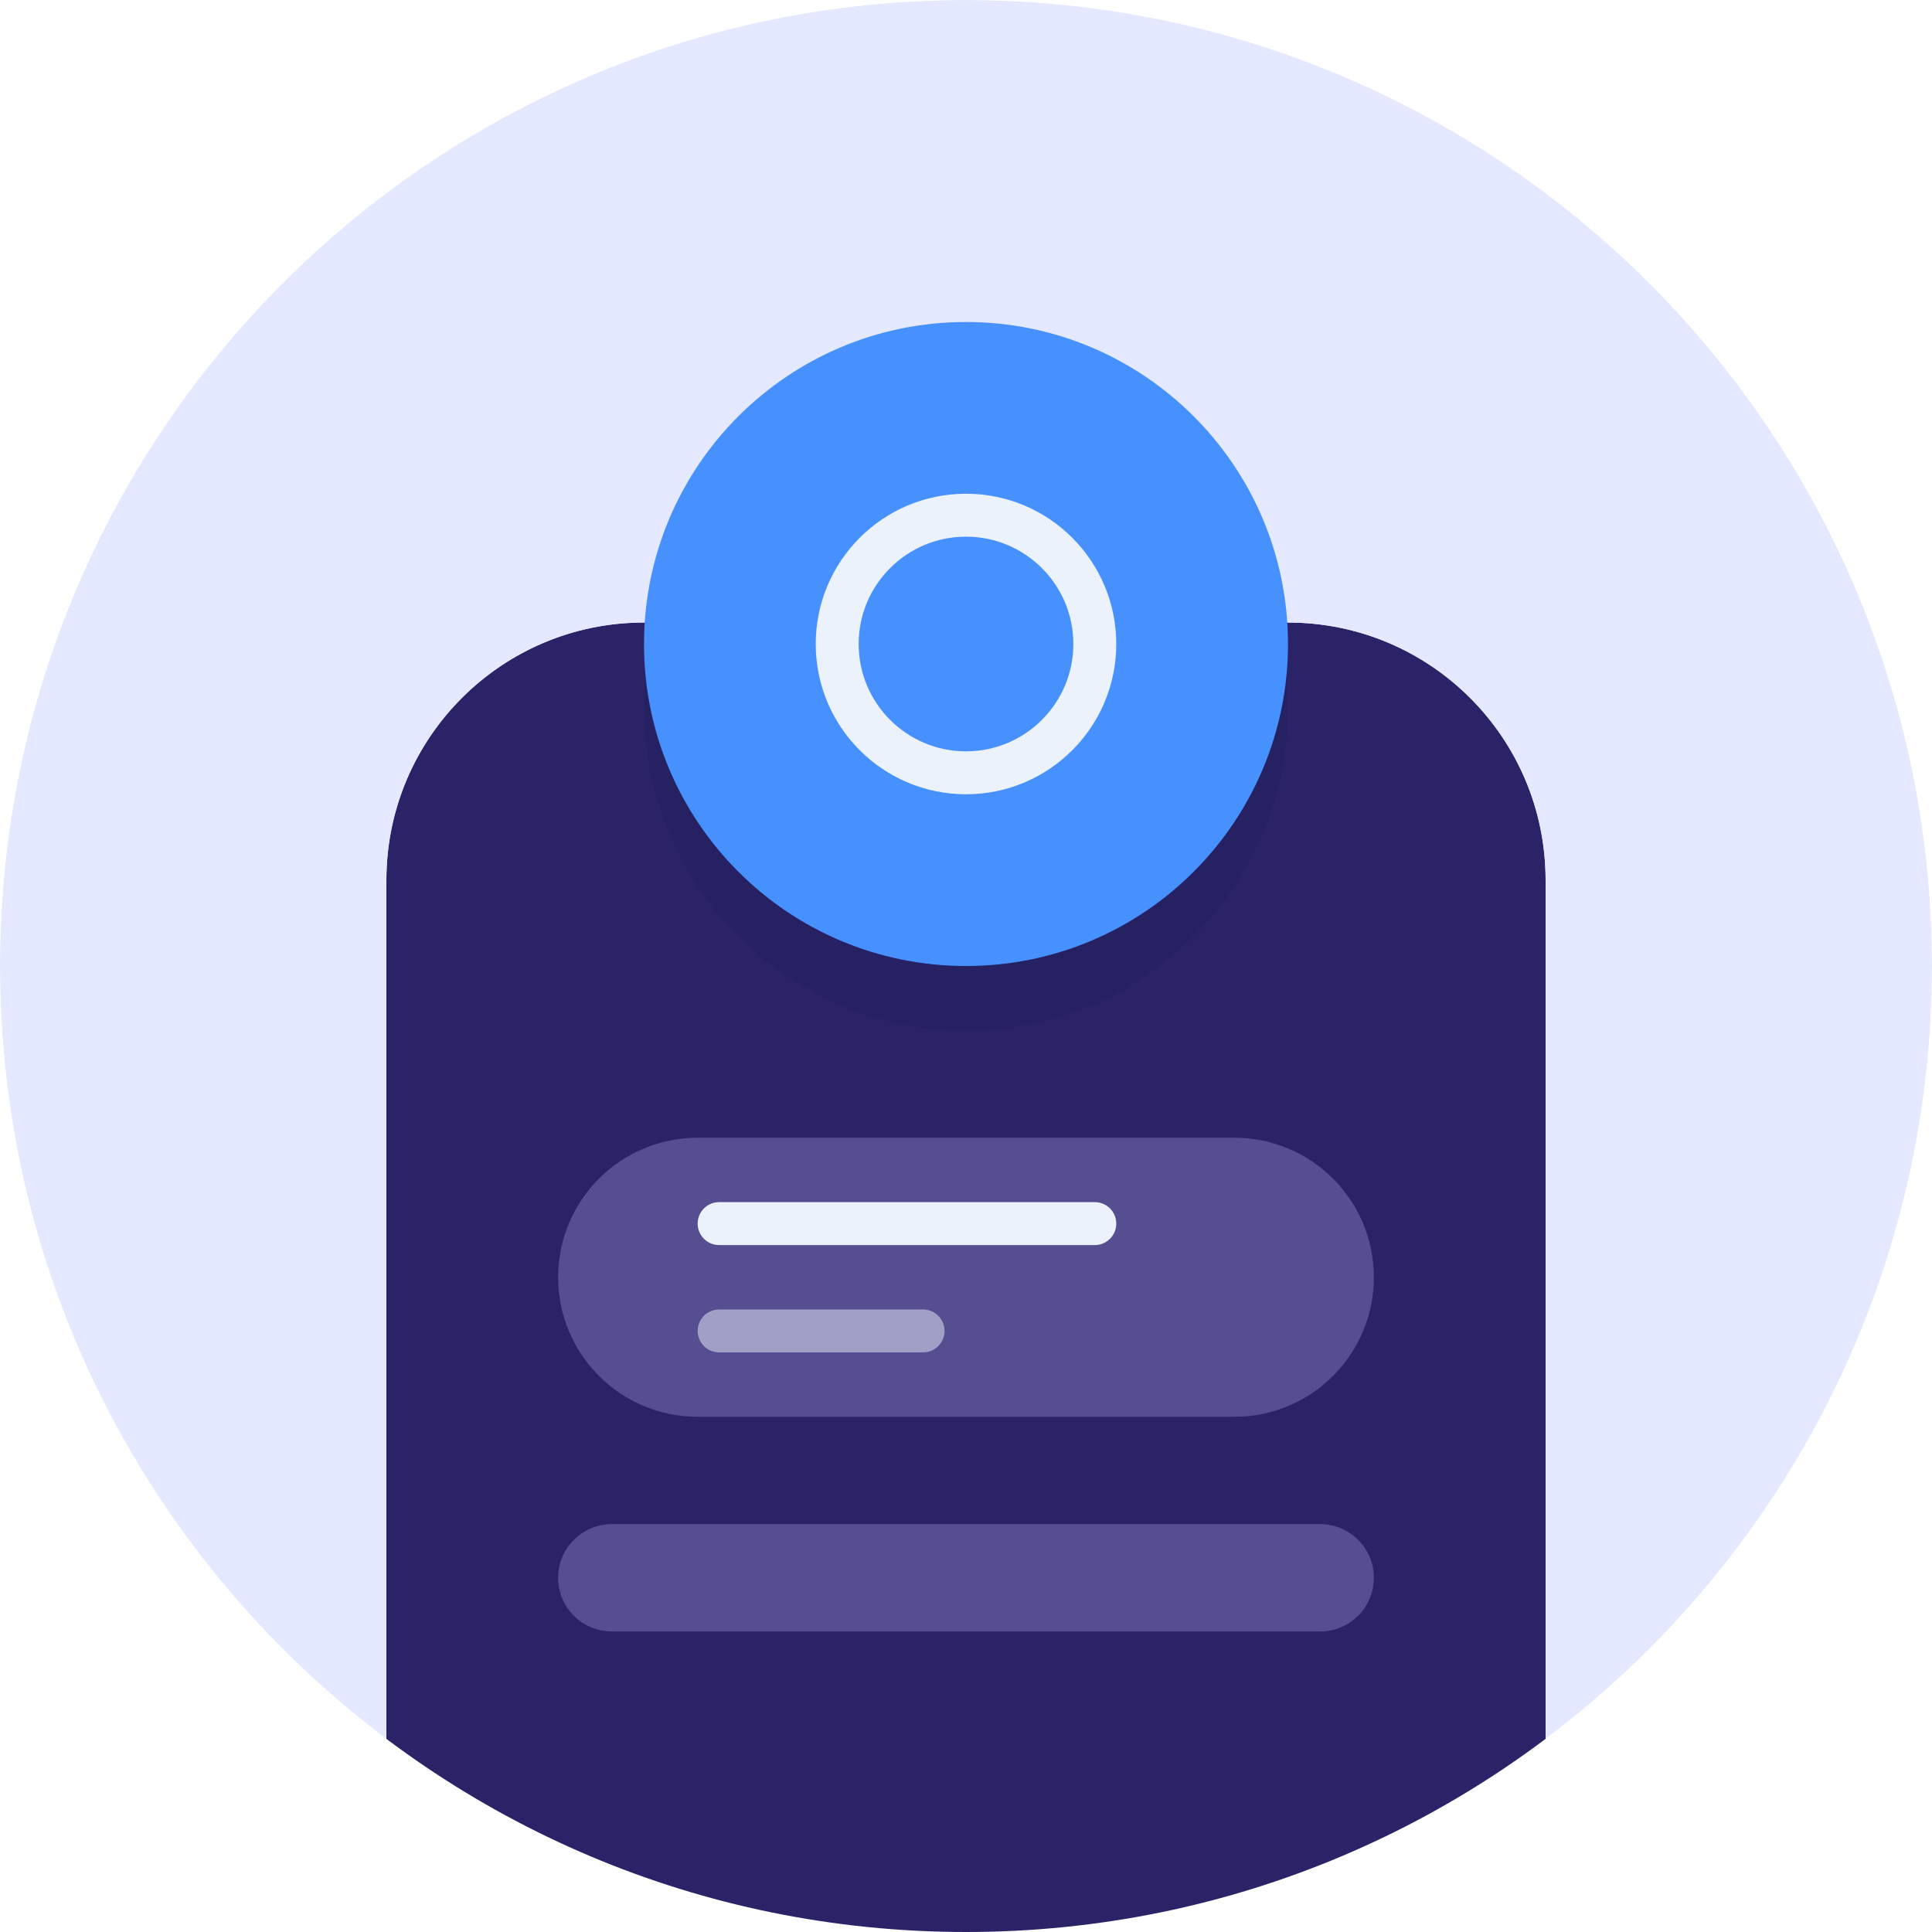
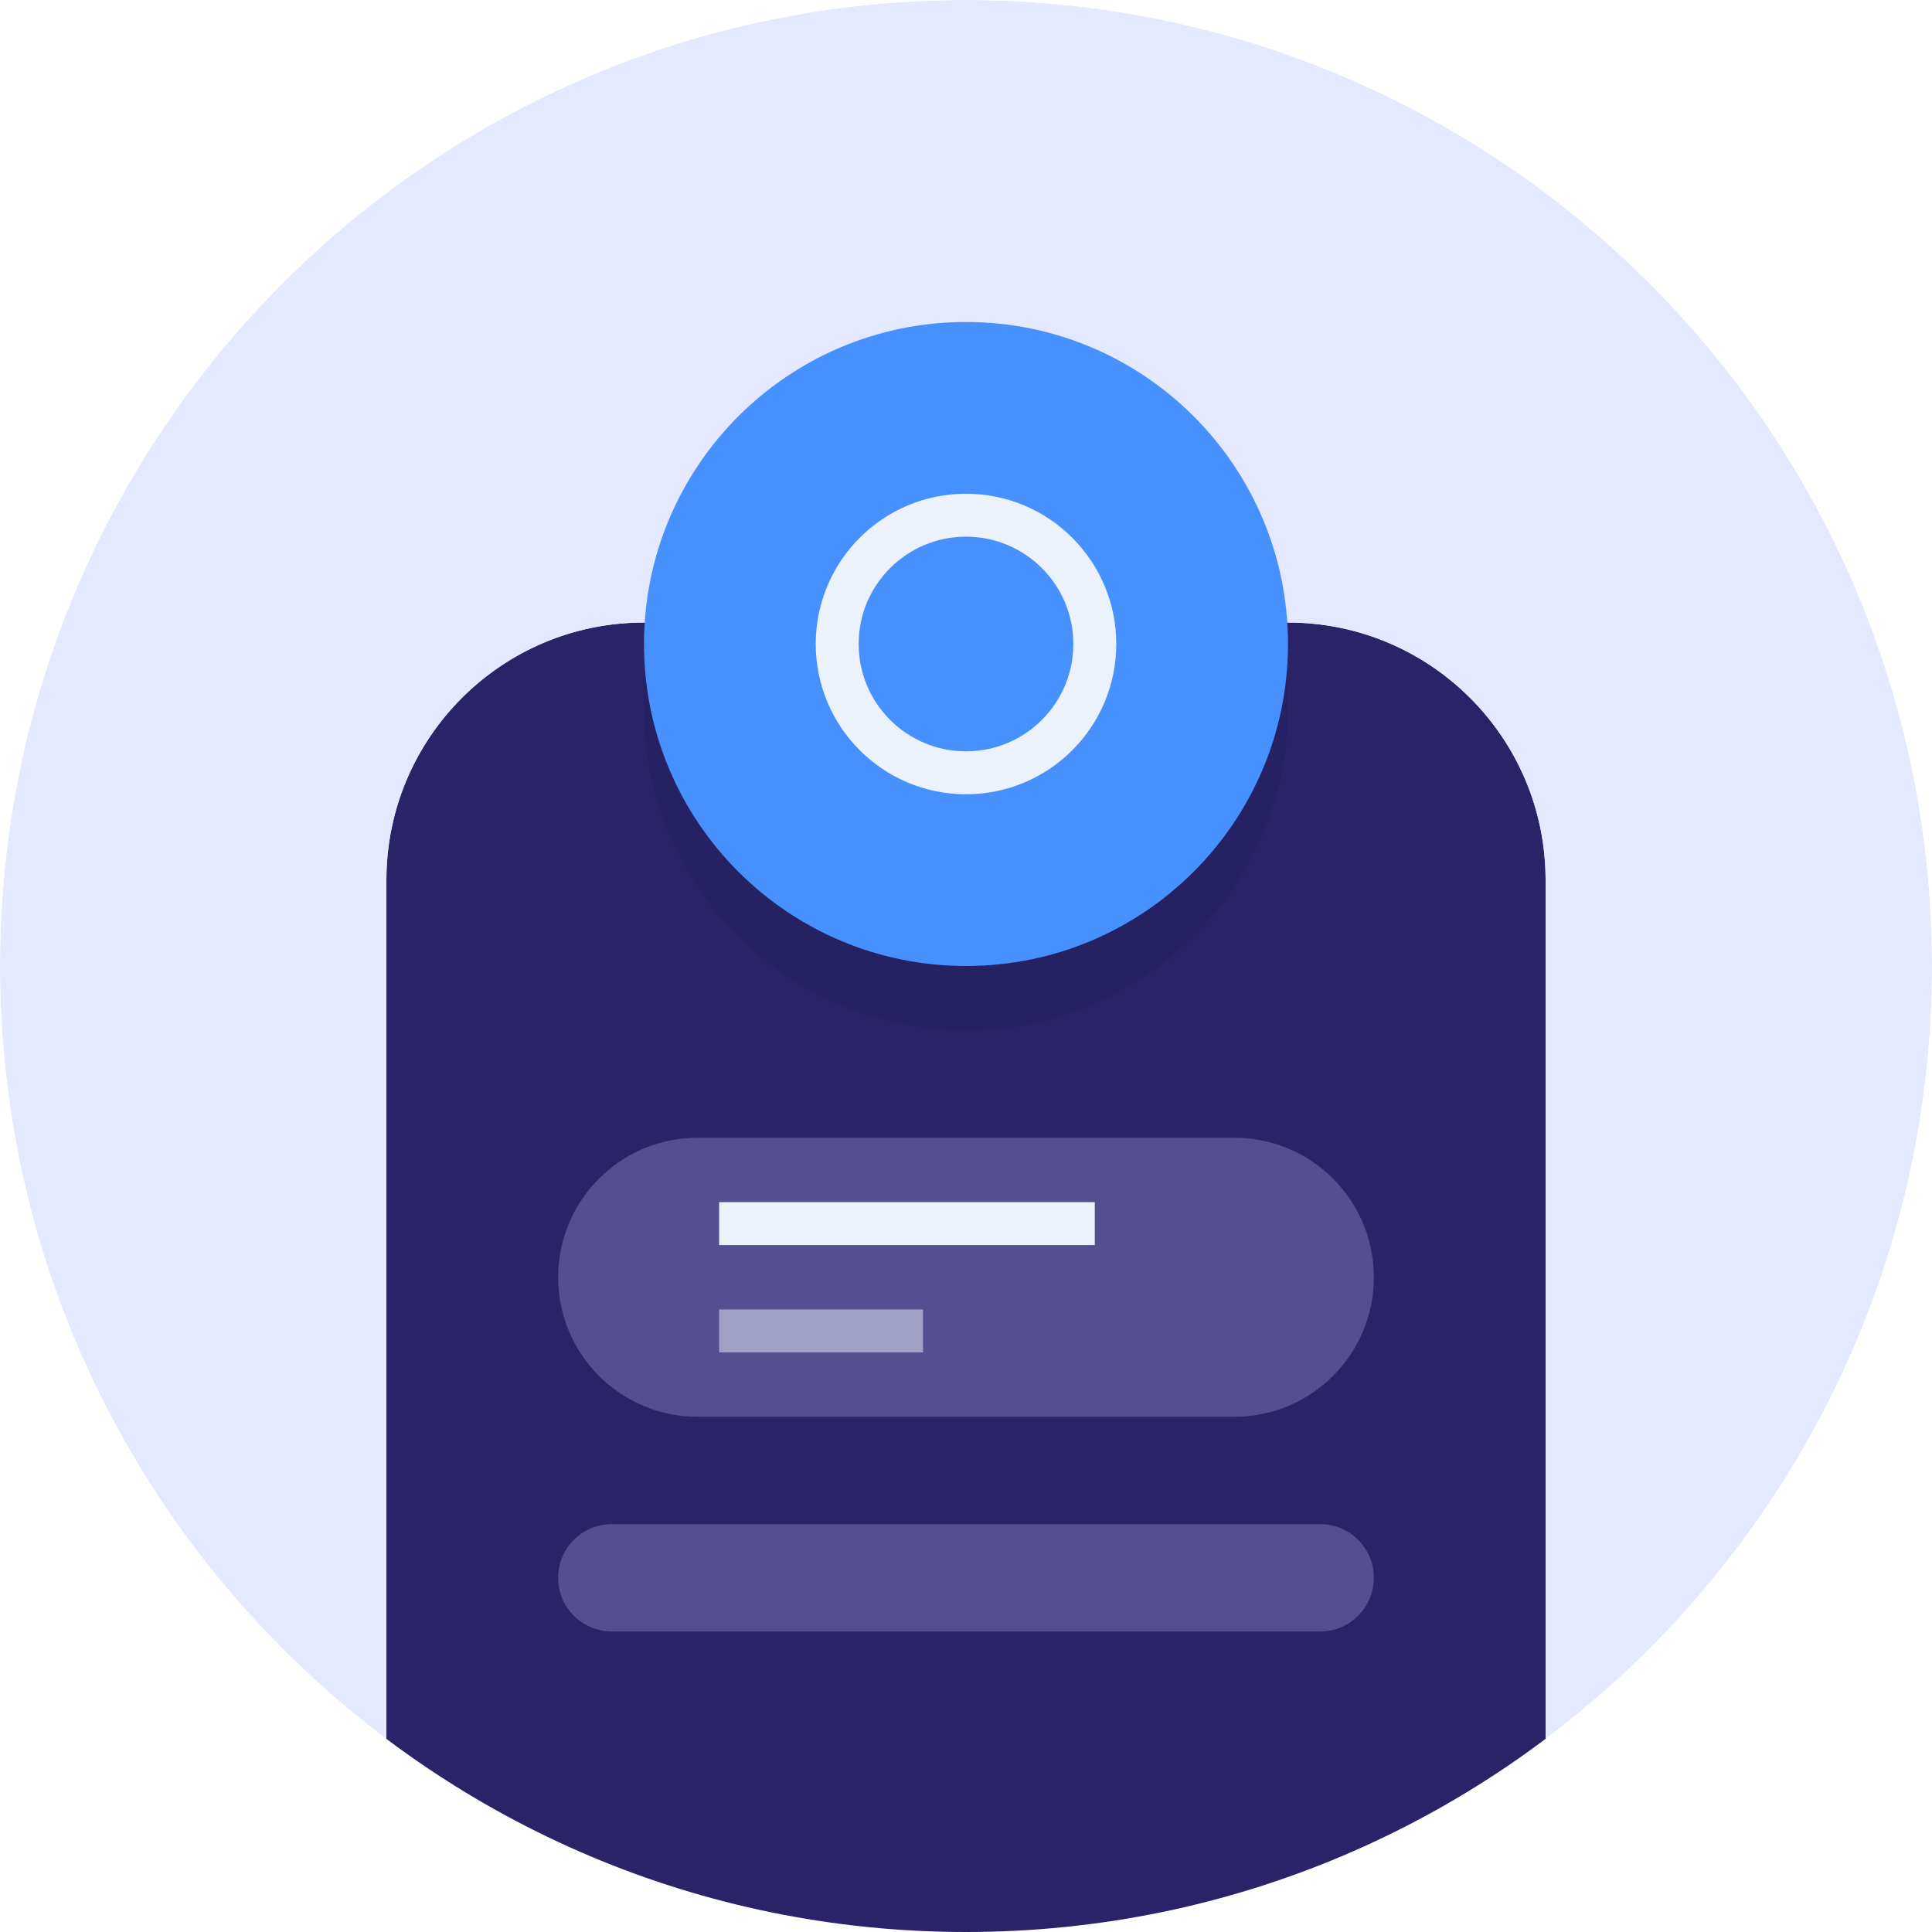
<svg xmlns="http://www.w3.org/2000/svg" viewBox="0 0 90 90" fill="none">
  <mask id="mask0_72_739" style="mask-type:alpha" maskUnits="userSpaceOnUse" x="0" y="0" width="90" height="90">
    <circle cx="45" cy="45" r="45" fill="#E4E9FF" />
  </mask>
  <g mask="url(#mask0_72_739)">
    <circle cx="45" cy="45" r="45" fill="#E4E9FF" />
    <mask id="mask1_72_739" style="mask-type:alpha" maskUnits="userSpaceOnUse" x="18" y="29" width="54" height="71">
      <rect x="18" y="29" width="54" height="71" rx="12" fill="#4791FF" />
    </mask>
    <g mask="url(#mask1_72_739)">
      <rect x="18" y="29" width="54" height="71" rx="12" fill="#2A2368" />
      <circle opacity="0.1" cx="45" cy="33" r="15" fill="#050D35" />
    </g>
    <circle cx="45" cy="30" r="15" fill="#4791FF" />
    <rect x="26" y="53" width="38" height="13" rx="6.5" fill="#554E90" />
-     <path d="M33.5 57H51" stroke="#EBF2FC" stroke-width="2" stroke-linecap="round" />
-     <path opacity="0.5" d="M33.5 62H43" stroke="#EBF2FC" stroke-width="2" stroke-linecap="round" />
+     <path d="M33.5 57H51" stroke="#EBF2FC" stroke-width="2" strokeLinecap="round" />
+     <path opacity="0.5" d="M33.5 62H43" stroke="#EBF2FC" stroke-width="2" strokeLinecap="round" />
    <rect x="26" y="71" width="38" height="5" rx="2.5" fill="#554E90" />
    <circle cx="45" cy="30" r="6" stroke="#EBF2FC" stroke-width="2" />
  </g>
</svg>
